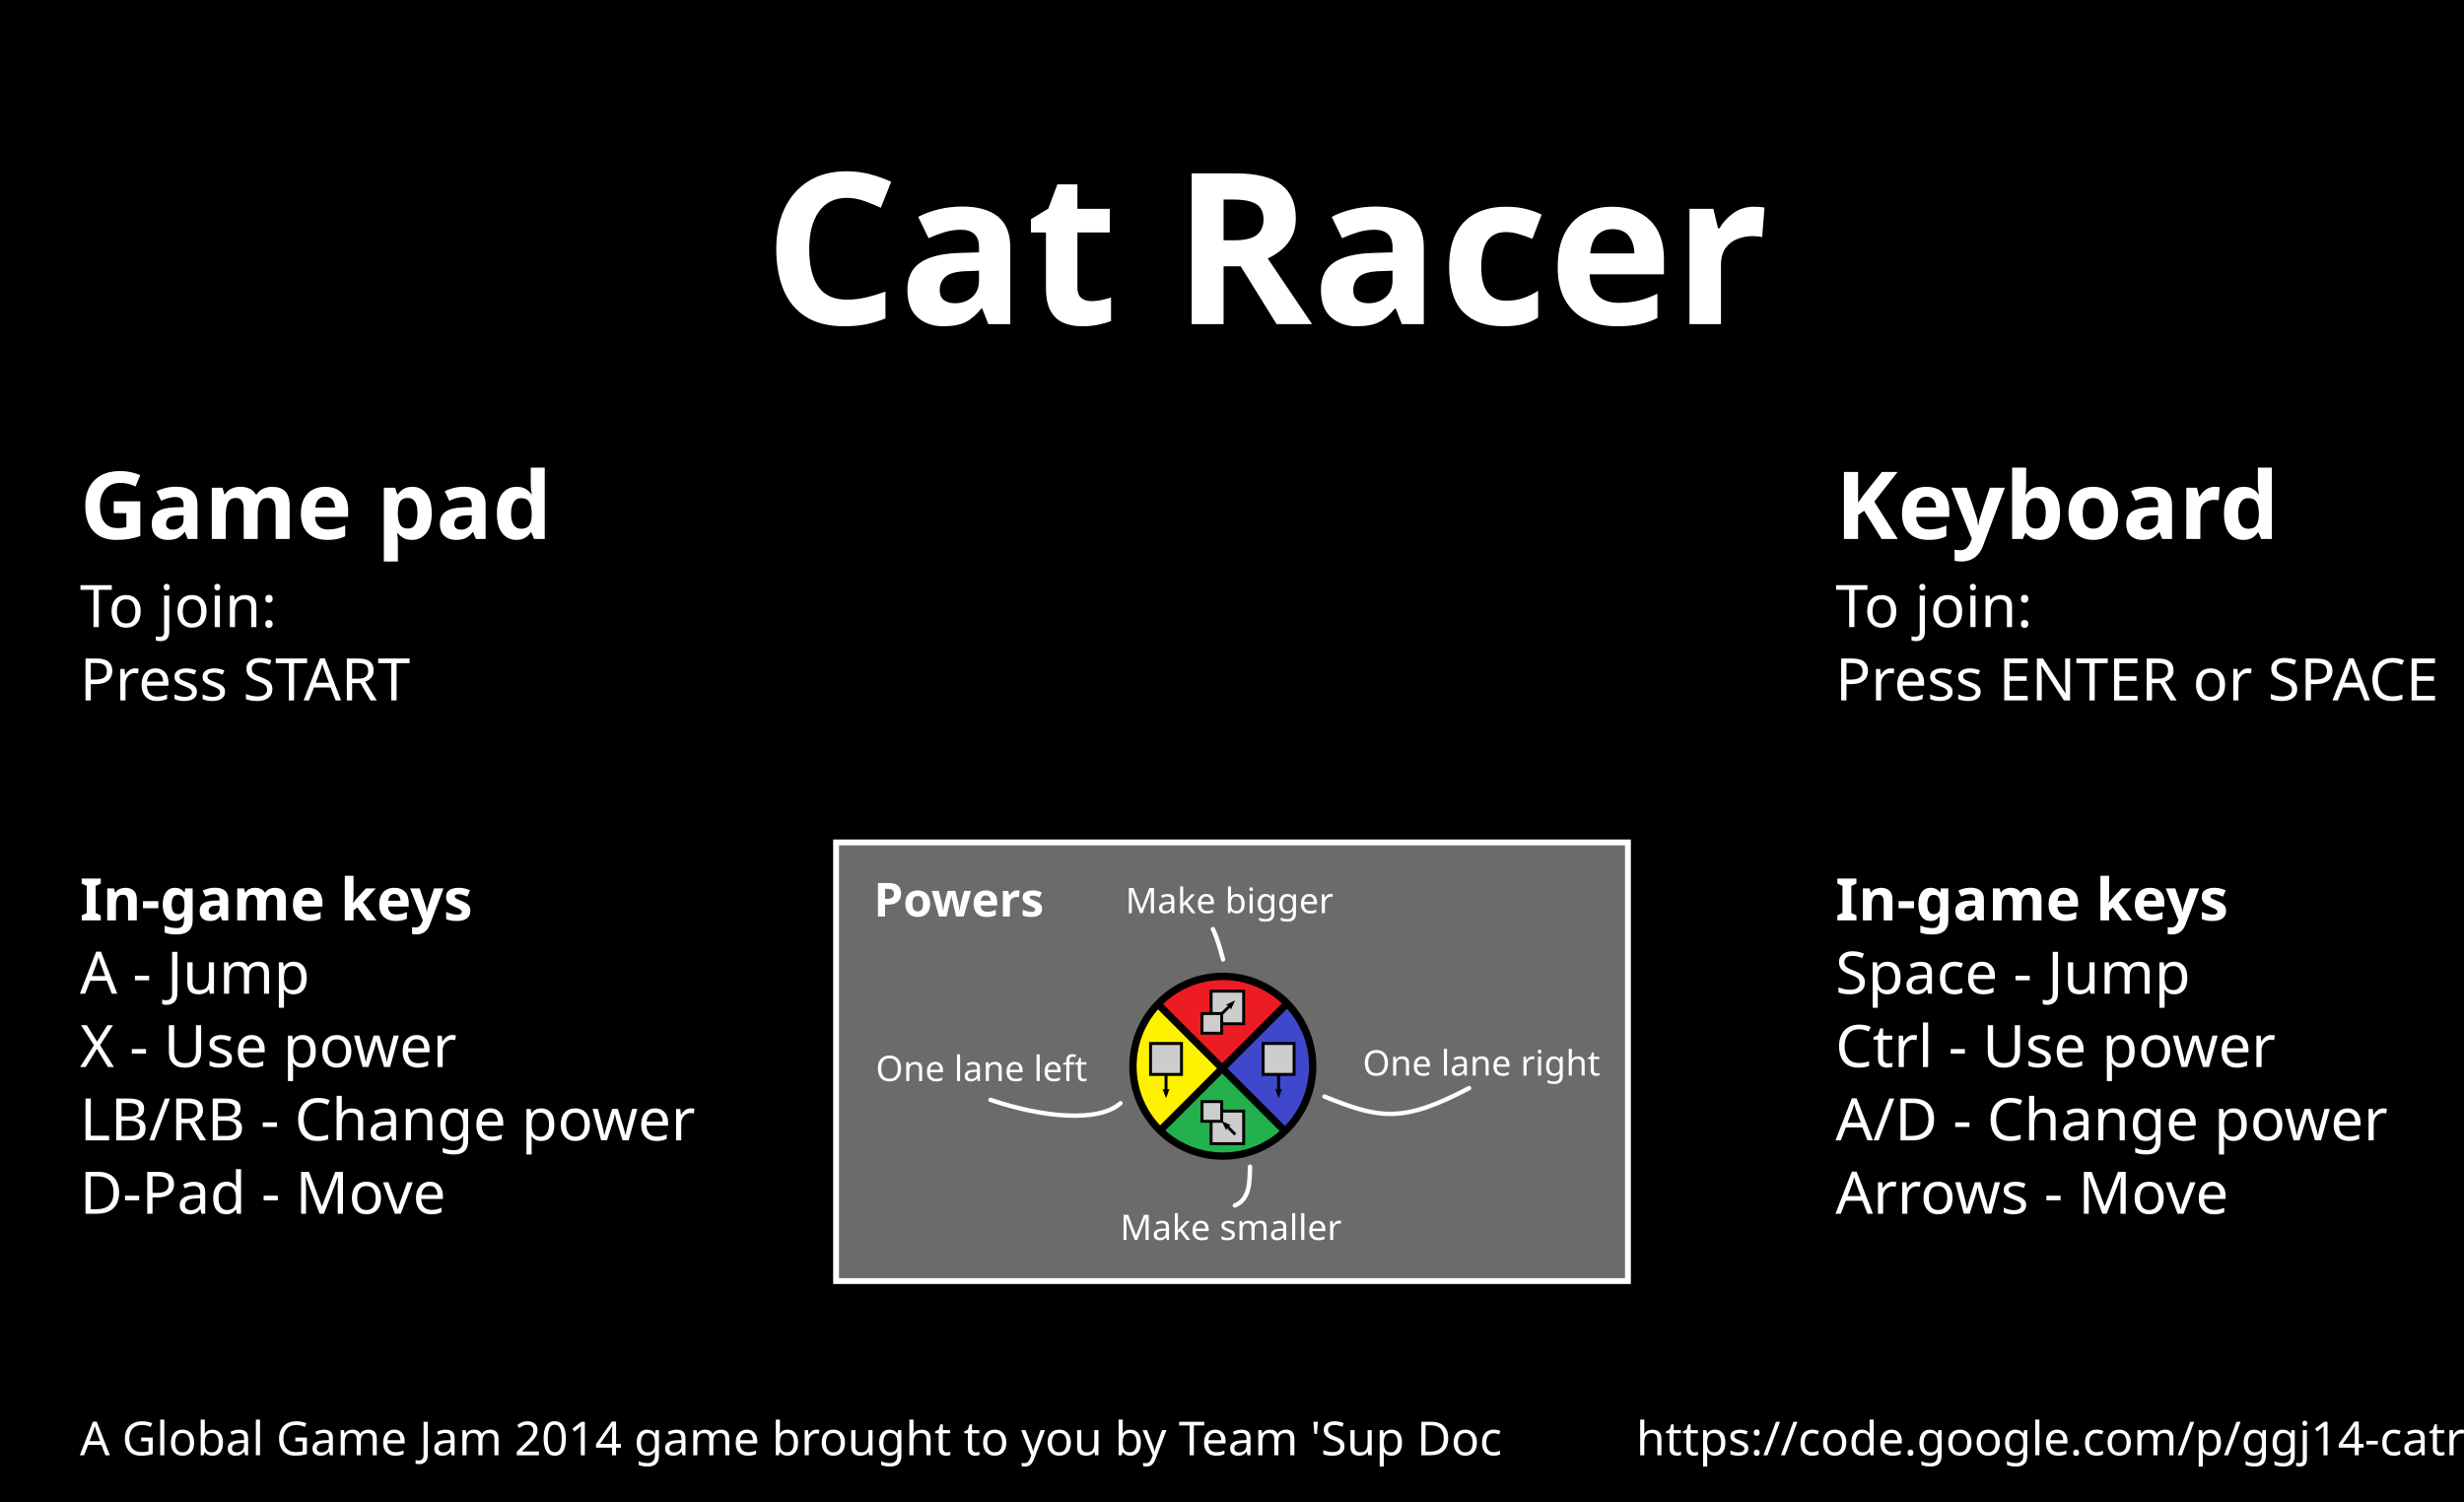
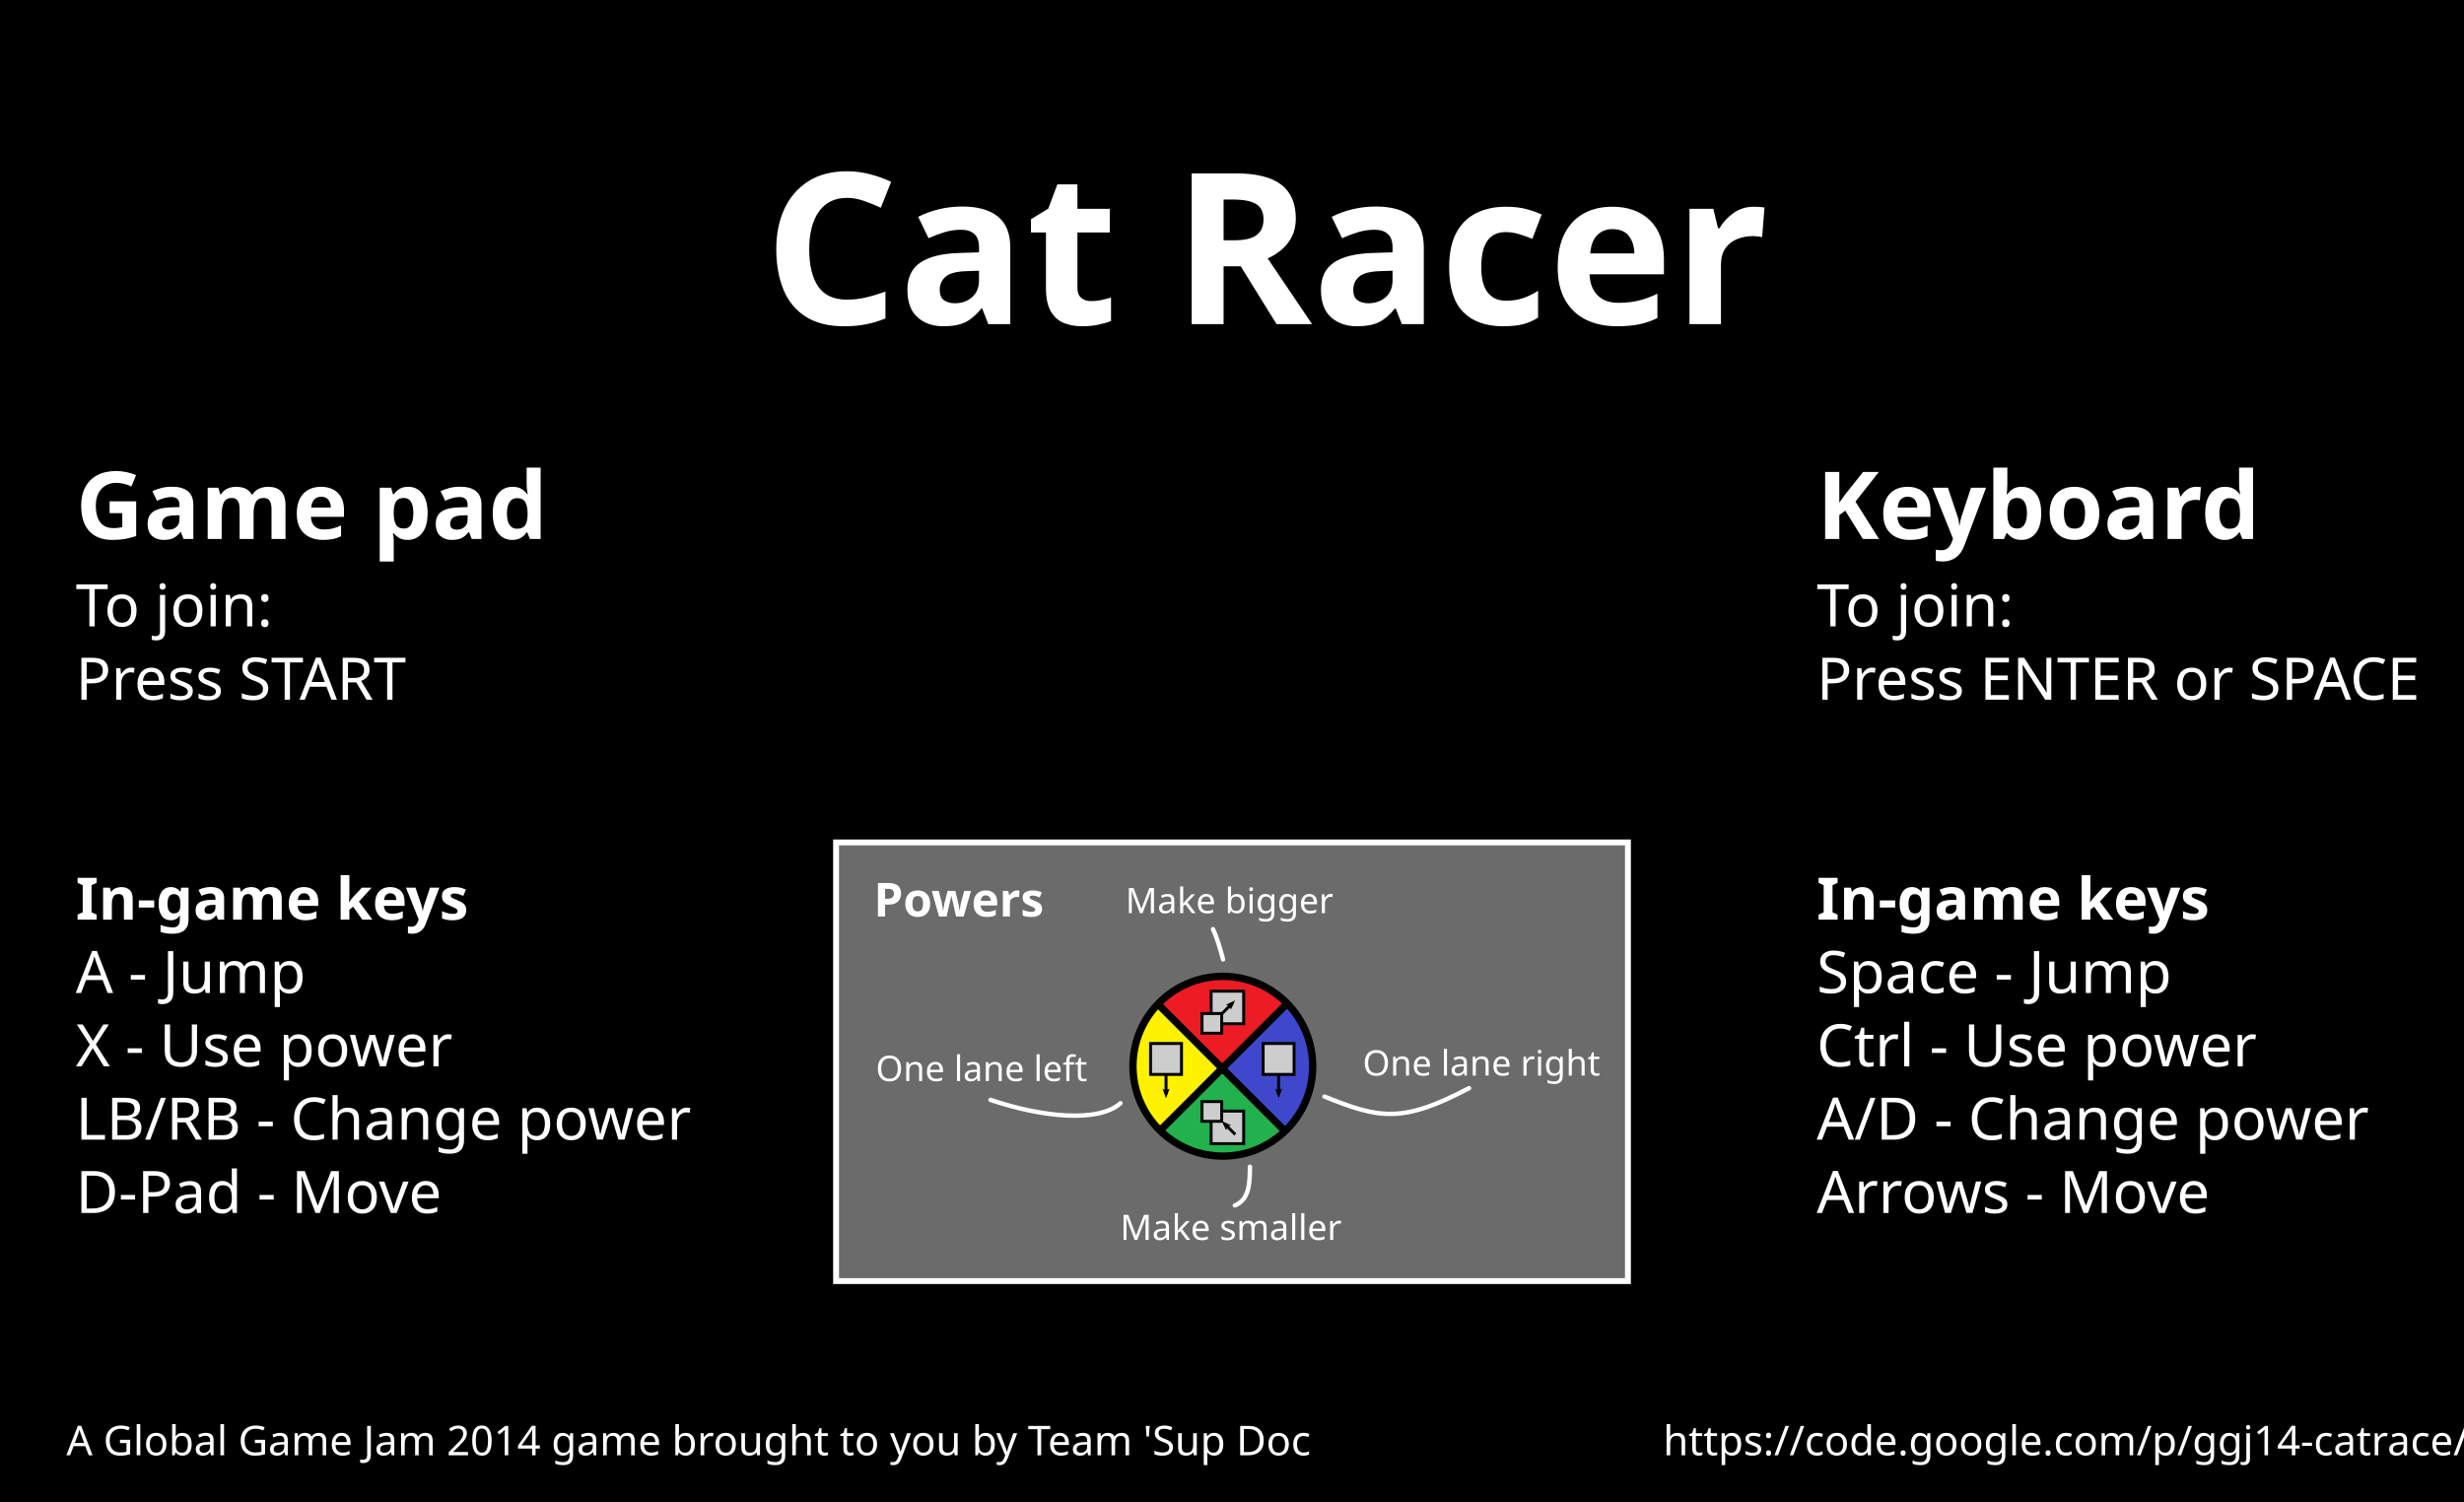
<svg xmlns="http://www.w3.org/2000/svg" width="1680" height="1024" id="svg2" version="1.1">
  <defs id="defs4">
    <clipPath clipPathUnits="userSpaceOnUse" id="clipPath3879">
      <path style="fill:#ffffff;fill-opacity:1" id="path3881" d="m 891.987,528.77 a 63.068,63.068 0 1 1 -126.137,0 63.068,63.068 0 1 1 126.137,0 z" transform="translate(0,28.36217)" />
    </clipPath>
    <marker orient="auto" refY="0" refX="0" id="Arrow2Send" style="overflow:visible">
      <path id="path3834" style="fill-rule:evenodd;stroke-width:0.625;stroke-linejoin:round" d="M 8.719,4.034 -2.207,0.016 8.719,-4.002 c -1.745,2.372 -1.735,5.617 -6e-7,8.035 z" transform="matrix(-0.3,0,0,-0.3,0.69,0)" />
    </marker>
    <marker orient="auto" refY="0" refX="0" id="marker5761" style="overflow:visible">
      <path id="path5763" style="fill-rule:evenodd;stroke-width:0.625;stroke-linejoin:round" d="M 8.719,4.034 -2.207,0.016 8.719,-4.002 c -1.745,2.372 -1.735,5.617 -6e-7,8.035 z" transform="matrix(-0.3,0,0,-0.3,0.69,0)" />
    </marker>
    <marker orient="auto" refY="0" refX="0" id="Arrow2Sstart" style="overflow:visible">
      <path id="path3831" style="fill-rule:evenodd;stroke-width:0.625;stroke-linejoin:round" d="M 8.719,4.034 -2.207,0.016 8.719,-4.002 c -1.745,2.372 -1.735,5.617 -6e-7,8.035 z" transform="matrix(0.3,0,0,0.3,-0.69,0)" />
    </marker>
    <marker orient="auto" refY="0" refX="0" id="Arrow2Send-8-6" style="overflow:visible">
      <path id="path3834-8-14" style="fill-rule:evenodd;stroke-width:0.625;stroke-linejoin:round" d="M 8.719,4.034 -2.207,0.016 8.719,-4.002 c -1.745,2.372 -1.735,5.617 -6e-7,8.035 z" transform="matrix(-0.3,0,0,-0.3,0.69,0)" />
    </marker>
  </defs>
  <g id="layer3" style="display:inline">
    <rect transform="translate(0,-28.36217)" style="fill:#000000;fill-opacity:1;fill-rule:evenodd;stroke:#000000;stroke-width:1px;stroke-linecap:butt;stroke-linejoin:miter;stroke-opacity:1" id="rect2996" width="1680" height="1024" x="0" y="28.362" />
  </g>
  <g id="layer1" transform="translate(0,-28.36217)">
-     <text xml:space="preserve" style="font-size:40px;font-style:normal;font-variant:normal;font-weight:normal;font-stretch:normal;line-height:125%;letter-spacing:0px;word-spacing:0px;fill:#000000;fill-opacity:1;stroke:none;font-family:Miramonte;-inkscape-font-specification:Miramonte" x="520.922" y="249.386" id="text3766">
-       <tspan id="tspan3768" x="520.922" y="249.386" style="font-size:144px;font-weight:bold;fill:#ffffff;fill-opacity:1;-inkscape-font-specification:Miramonte Bold">Cat Racer</tspan>
+     <text xml:space="preserve" style="font-size:40px;font-style:normal;font-variant:normal;font-weight:bold;font-stretch:normal;line-height:125%;letter-spacing:0px;word-spacing:0px;fill:#000000;fill-opacity:1;stroke:none;font-family:Lao UI;-inkscape-font-specification:Lao UI Bold" x="520.922" y="249.386" id="text3766">
+       <tspan id="tspan3768" x="520.922" y="249.386" style="font-size:144px;font-weight:bold;fill:#ffffff;fill-opacity:1;-inkscape-font-specification:Lao UI Bold;font-family:Lao UI;font-style:normal;font-stretch:normal;font-variant:normal">Cat Racer</tspan>
    </text>
-     <text xml:space="preserve" style="font-size:40px;font-style:normal;font-variant:normal;font-weight:normal;font-stretch:normal;line-height:125%;letter-spacing:0px;word-spacing:0px;fill:#000000;fill-opacity:1;stroke:none;font-family:Miramonte;-inkscape-font-specification:Miramonte" x="54.432" y="395.856" id="text3770">
-       <tspan x="54.432" y="395.856" style="font-size:64px;font-weight:bold;fill:#ffffff;fill-opacity:1;-inkscape-font-specification:Miramonte Bold" id="tspan3782">Game pad</tspan>
-       <tspan x="54.432" y="455.929" style="fill:#ffffff;fill-opacity:1" id="tspan3774">To join:</tspan>
-       <tspan x="54.432" y="505.929" style="fill:#ffffff;fill-opacity:1" id="tspan3786">Press START</tspan>
-       <tspan x="54.432" y="555.929" style="fill:#ffffff;fill-opacity:1" id="tspan6469" />
-       <tspan x="54.432" y="605.929" style="fill:#ffffff;fill-opacity:1" id="tspan3776" />
-       <tspan x="54.432" y="655.929" style="font-weight:bold;fill:#ffffff;fill-opacity:1" id="tspan3778">In-game keys</tspan>
-       <tspan x="54.432" y="705.929" style="fill:#ffffff;fill-opacity:1" id="tspan3780">A - Jump</tspan>
-       <tspan x="54.432" y="755.929" style="fill:#ffffff;fill-opacity:1" id="tspan3788">X - Use power</tspan>
-       <tspan x="54.432" y="805.929" style="fill:#ffffff;fill-opacity:1" id="tspan3790">LB/RB - Change power</tspan>
-       <tspan x="54.432" y="855.929" style="fill:#ffffff;fill-opacity:1" id="tspan3792">D-Pad - Move</tspan>
-     </text>
-     <text xml:space="preserve" style="font-size:40px;font-style:normal;font-variant:normal;font-weight:normal;font-stretch:normal;line-height:125%;letter-spacing:0px;word-spacing:0px;fill:#000000;fill-opacity:1;stroke:none;font-family:Miramonte;-inkscape-font-specification:Miramonte" x="1251.466" y="395.856" id="text3770-1">
-       <tspan x="1251.466" y="395.856" style="font-size:64px;font-weight:bold;fill:#ffffff;fill-opacity:1;-inkscape-font-specification:Miramonte Bold" id="tspan3782-7">Keyboard</tspan>
-       <tspan x="1251.466" y="455.929" style="fill:#ffffff;fill-opacity:1" id="tspan3774-4">To join:</tspan>
-       <tspan x="1251.466" y="505.929" style="fill:#ffffff;fill-opacity:1" id="tspan3786-0">Press ENTER or SPACE</tspan>
-       <tspan x="1251.466" y="555.929" style="fill:#ffffff;fill-opacity:1" id="tspan3776-9" />
-       <tspan x="1251.466" y="605.929" style="fill:#ffffff;fill-opacity:1" id="tspan6471" />
-       <tspan x="1251.466" y="655.929" style="font-weight:bold;fill:#ffffff;fill-opacity:1" id="tspan3778-4">In-game keys</tspan>
-       <tspan x="1251.466" y="705.929" style="fill:#ffffff;fill-opacity:1" id="tspan3780-8">Space - Jump</tspan>
-       <tspan x="1251.466" y="755.929" style="fill:#ffffff;fill-opacity:1" id="tspan3788-8">Ctrl - Use power</tspan>
-       <tspan x="1251.466" y="805.929" style="fill:#ffffff;fill-opacity:1" id="tspan3790-2">A/D - Change power</tspan>
-       <tspan x="1251.466" y="855.929" style="fill:#ffffff;fill-opacity:1" id="tspan3792-4">Arrows - Move</tspan>
-     </text>
-     <text xml:space="preserve" style="font-size:40px;font-style:normal;font-variant:normal;font-weight:normal;font-stretch:normal;line-height:125%;letter-spacing:0px;word-spacing:0px;fill:#000000;fill-opacity:1;stroke:none;font-family:Miramonte;-inkscape-font-specification:Miramonte" x="54.432" y="1020.619" id="text3839">
-       <tspan id="tspan3841" x="54.432" y="1020.619" style="font-size:32px;fill:#ffffff;fill-opacity:1">A Global Game Jam 2014 game brought to you by Team 'Sup Doc           https://code.google.com/p/ggj14-catrace/</tspan>
+     <g id="g4088">
+       <text id="text3770" y="395.856" x="51.62" style="font-size:40px;font-style:normal;font-variant:normal;font-weight:normal;font-stretch:normal;line-height:125%;letter-spacing:0px;word-spacing:0px;fill:#000000;fill-opacity:1;stroke:none;font-family:Miramonte;-inkscape-font-specification:Miramonte" xml:space="preserve">
+         <tspan id="tspan3782" style="font-size:64px;font-style:normal;font-variant:normal;font-weight:bold;font-stretch:normal;fill:#ffffff;fill-opacity:1;font-family:Lao UI;-inkscape-font-specification:Lao UI Bold" y="395.856" x="51.62">Game pad</tspan>
+         <tspan id="tspan3774" style="font-style:normal;font-variant:normal;font-weight:normal;font-stretch:normal;fill:#ffffff;fill-opacity:1;font-family:Lao UI;-inkscape-font-specification:Lao UI Bold" y="455.436" x="51.62">To join:</tspan>
+         <tspan id="tspan3786" style="font-style:normal;font-variant:normal;font-weight:normal;font-stretch:normal;fill:#ffffff;fill-opacity:1;font-family:Lao UI;-inkscape-font-specification:Lao UI Bold" y="505.436" x="51.62">Press START</tspan>
+         <tspan id="tspan6469" style="font-style:normal;font-variant:normal;font-weight:bold;font-stretch:normal;fill:#ffffff;fill-opacity:1;font-family:Lao UI;-inkscape-font-specification:Lao UI Bold" y="555.436" x="51.62" />
+         <tspan id="tspan3776" style="font-style:normal;font-variant:normal;font-weight:bold;font-stretch:normal;fill:#ffffff;fill-opacity:1;font-family:Lao UI;-inkscape-font-specification:Lao UI Bold" y="605.436" x="51.62" />
+         <tspan id="tspan3778" style="font-style:normal;font-variant:normal;font-weight:bold;font-stretch:normal;fill:#ffffff;fill-opacity:1;font-family:Lao UI;-inkscape-font-specification:Lao UI Bold" y="655.436" x="51.62">In-game keys</tspan>
+         <tspan id="tspan3780" style="font-style:normal;font-variant:normal;font-weight:normal;font-stretch:normal;fill:#ffffff;fill-opacity:1;font-family:Lao UI;-inkscape-font-specification:Lao UI Bold" y="705.436" x="51.62">A - Jump</tspan>
+         <tspan id="tspan3788" style="font-style:normal;font-variant:normal;font-weight:normal;font-stretch:normal;fill:#ffffff;fill-opacity:1;font-family:Lao UI;-inkscape-font-specification:Lao UI Bold" y="755.436" x="51.62">X - Use power</tspan>
+         <tspan id="tspan3790" style="font-style:normal;font-variant:normal;font-weight:normal;font-stretch:normal;fill:#ffffff;fill-opacity:1;font-family:Lao UI;-inkscape-font-specification:Lao UI Bold" y="805.436" x="51.62">LB/RB - Change power</tspan>
+         <tspan id="tspan3792" style="font-style:normal;font-variant:normal;font-weight:normal;font-stretch:normal;fill:#ffffff;fill-opacity:1;font-family:Lao UI;-inkscape-font-specification:Lao UI Bold" y="855.436" x="51.62">D-Pad - Move</tspan>
+       </text>
+       <text id="text3770-1" y="395.856" x="1238.654" style="font-size:40px;font-style:normal;font-variant:normal;font-weight:normal;font-stretch:normal;line-height:125%;letter-spacing:0px;word-spacing:0px;fill:#000000;fill-opacity:1;stroke:none;font-family:Miramonte;-inkscape-font-specification:Miramonte" xml:space="preserve">
+         <tspan id="tspan3782-7" style="font-size:64px;font-style:normal;font-variant:normal;font-weight:bold;font-stretch:normal;fill:#ffffff;fill-opacity:1;font-family:Lao UI;-inkscape-font-specification:Lao UI Bold" y="395.856" x="1238.654">Keyboard</tspan>
+         <tspan id="tspan3774-4" style="font-style:normal;font-variant:normal;font-weight:normal;font-stretch:normal;fill:#ffffff;fill-opacity:1;font-family:Lao UI;-inkscape-font-specification:Lao UI Bold" y="455.436" x="1238.654">To join:</tspan>
+         <tspan id="tspan3786-0" style="font-style:normal;font-variant:normal;font-weight:normal;font-stretch:normal;fill:#ffffff;fill-opacity:1;font-family:Lao UI;-inkscape-font-specification:Lao UI Bold" y="505.436" x="1238.654">Press ENTER or SPACE</tspan>
+         <tspan id="tspan3776-9" style="font-style:normal;font-variant:normal;font-weight:bold;font-stretch:normal;fill:#ffffff;fill-opacity:1;font-family:Lao UI;-inkscape-font-specification:Lao UI Bold" y="555.436" x="1238.654" />
+         <tspan id="tspan6471" style="font-style:normal;font-variant:normal;font-weight:bold;font-stretch:normal;fill:#ffffff;fill-opacity:1;font-family:Lao UI;-inkscape-font-specification:Lao UI Bold" y="605.436" x="1238.654" />
+         <tspan id="tspan3778-4" style="font-style:normal;font-variant:normal;font-weight:bold;font-stretch:normal;fill:#ffffff;fill-opacity:1;font-family:Lao UI;-inkscape-font-specification:Lao UI Bold" y="655.436" x="1238.654">In-game keys</tspan>
+         <tspan id="tspan3780-8" style="font-style:normal;font-variant:normal;font-weight:normal;font-stretch:normal;fill:#ffffff;fill-opacity:1;font-family:Lao UI;-inkscape-font-specification:Lao UI Bold" y="705.436" x="1238.654">Space - Jump</tspan>
+         <tspan id="tspan3788-8" style="font-style:normal;font-variant:normal;font-weight:normal;font-stretch:normal;fill:#ffffff;fill-opacity:1;font-family:Lao UI;-inkscape-font-specification:Lao UI Bold" y="755.436" x="1238.654">Ctrl - Use power</tspan>
+         <tspan id="tspan3790-2" style="font-style:normal;font-variant:normal;font-weight:normal;font-stretch:normal;fill:#ffffff;fill-opacity:1;font-family:Lao UI;-inkscape-font-specification:Lao UI Bold" y="805.436" x="1238.654">A/D - Change power</tspan>
+         <tspan id="tspan3792-4" style="font-style:normal;font-variant:normal;font-weight:normal;font-stretch:normal;fill:#ffffff;fill-opacity:1;font-family:Lao UI;-inkscape-font-specification:Lao UI Bold" y="855.436" x="1238.654">Arrows - Move</tspan>
+       </text>
+     </g>
+     <text xml:space="preserve" style="font-size:40px;font-style:normal;font-variant:normal;font-weight:normal;font-stretch:normal;line-height:125%;letter-spacing:0px;word-spacing:0px;fill:#000000;fill-opacity:1;stroke:none;font-family:Miramonte;-inkscape-font-specification:Miramonte" x="45.261" y="1020.619" id="text3839">
+       <tspan id="tspan3841" x="45.261" y="1020.619" style="font-size:28px;font-style:normal;font-variant:normal;font-weight:normal;font-stretch:normal;fill:#ffffff;fill-opacity:1;font-family:Lao UI;-inkscape-font-specification:Lao UI">A Global Game Jam 2014 game brought to you by Team 'Sup Doc                                 https://code.google.com/p/ggj14-catrace/</tspan>
    </text>
  </g>
  <g id="layer2">
    <rect style="fill:#b7b7b7;fill-opacity:0.585;stroke:#ffffff;stroke-width:4;stroke-miterlimit:4;stroke-opacity:1;stroke-dasharray:none" id="rect5859" width="539.913" height="299.102" x="570.043" y="574.394" />
    <text xml:space="preserve" style="font-size:24px;font-style:normal;font-variant:normal;font-weight:normal;font-stretch:normal;text-align:start;line-height:125%;letter-spacing:0px;word-spacing:0px;writing-mode:lr-tb;text-anchor:start;fill:#000000;fill-opacity:1;stroke:none;font-family:Miramonte;-inkscape-font-specification:Miramonte" x="597.095" y="737.115" id="text3894">
-       <tspan id="tspan3896" x="597.095" y="737.115" style="font-size:24px;font-style:normal;font-variant:normal;font-weight:normal;font-stretch:normal;text-align:start;line-height:125%;writing-mode:lr-tb;text-anchor:start;fill:#ffffff;fill-opacity:1;font-family:Miramonte;-inkscape-font-specification:Miramonte">One lane left</tspan>
+       <tspan id="tspan3896" x="597.095" y="737.115" style="font-size:24px;font-style:normal;font-variant:normal;font-weight:normal;font-stretch:normal;text-align:start;line-height:125%;writing-mode:lr-tb;text-anchor:start;fill:#ffffff;fill-opacity:1;font-family:Lao UI;-inkscape-font-specification:Lao UI">One lane left</tspan>
    </text>
    <text xml:space="preserve" style="font-size:24px;font-style:normal;font-variant:normal;font-weight:normal;font-stretch:normal;text-align:start;line-height:125%;letter-spacing:0px;word-spacing:0px;writing-mode:lr-tb;text-anchor:start;fill:#000000;fill-opacity:1;stroke:none;font-family:Miramonte;-inkscape-font-specification:Miramonte" x="929.08" y="733.365" id="text3898">
-       <tspan id="tspan3900" x="929.08" y="733.365" style="font-size:24px;font-style:normal;font-variant:normal;font-weight:normal;font-stretch:normal;text-align:start;line-height:125%;writing-mode:lr-tb;text-anchor:start;fill:#ffffff;fill-opacity:1;font-family:Miramonte;-inkscape-font-specification:Miramonte">One lane right</tspan>
+       <tspan id="tspan3900" x="929.08" y="733.365" style="font-size:24px;font-style:normal;font-variant:normal;font-weight:normal;font-stretch:normal;text-align:start;line-height:125%;writing-mode:lr-tb;text-anchor:start;fill:#ffffff;fill-opacity:1;font-family:Lao UI;-inkscape-font-specification:Lao UI">One lane right</tspan>
    </text>
    <text xml:space="preserve" style="font-size:24px;font-style:normal;font-variant:normal;font-weight:normal;font-stretch:normal;text-align:start;line-height:125%;letter-spacing:0px;word-spacing:0px;writing-mode:lr-tb;text-anchor:start;fill:#000000;fill-opacity:1;stroke:none;font-family:Miramonte;-inkscape-font-specification:Miramonte" x="763.738" y="845.436" id="text3902">
-       <tspan id="tspan3904" x="763.738" y="845.436" style="font-size:24px;font-style:normal;font-variant:normal;font-weight:normal;font-stretch:normal;text-align:start;line-height:125%;writing-mode:lr-tb;text-anchor:start;fill:#ffffff;fill-opacity:1;font-family:Miramonte;-inkscape-font-specification:Miramonte">Make smaller</tspan>
+       <tspan id="tspan3904" x="763.738" y="845.436" style="font-size:24px;font-style:normal;font-variant:normal;font-weight:normal;font-stretch:normal;text-align:start;line-height:125%;writing-mode:lr-tb;text-anchor:start;fill:#ffffff;fill-opacity:1;font-family:Lao UI;-inkscape-font-specification:Lao UI">Make smaller</tspan>
    </text>
    <text xml:space="preserve" style="font-size:24px;font-style:normal;font-variant:normal;font-weight:normal;font-stretch:normal;text-align:start;line-height:125%;letter-spacing:0px;word-spacing:0px;writing-mode:lr-tb;text-anchor:start;fill:#000000;fill-opacity:1;stroke:none;font-family:Miramonte;-inkscape-font-specification:Miramonte" x="767.371" y="622.629" id="text3906">
-       <tspan id="tspan3908" x="767.371" y="622.629" style="font-size:24px;font-style:normal;font-variant:normal;font-weight:normal;font-stretch:normal;text-align:start;line-height:125%;writing-mode:lr-tb;text-anchor:start;fill:#ffffff;fill-opacity:1;font-family:Miramonte;-inkscape-font-specification:Miramonte">Make bigger</tspan>
+       <tspan id="tspan3908" x="767.371" y="622.629" style="font-size:24px;font-style:normal;font-variant:normal;font-weight:normal;font-stretch:normal;text-align:start;line-height:125%;writing-mode:lr-tb;text-anchor:start;fill:#ffffff;fill-opacity:1;font-family:Lao UI;-inkscape-font-specification:Lao UI">Make bigger</tspan>
    </text>
    <path style="fill:none;stroke:#ffffff;stroke-width:3;stroke-linecap:round;stroke-linejoin:miter;stroke-miterlimit:4;stroke-opacity:1;stroke-dasharray:none" d="m 763.955,752.233 c -15.008,13.384 -53.352,9.643 -88.616,-2.293" id="path3922" />
    <path style="fill:none;stroke:#ffffff;stroke-width:3;stroke-linecap:round;stroke-linejoin:miter;stroke-miterlimit:4;stroke-opacity:1;stroke-dasharray:none" d="m 827.024,633.536 c 3.055,6.603 4.978,13.643 6.88,20.641" id="path3924" />
    <path style="fill:none;stroke:#ffffff;stroke-width:3;stroke-linecap:round;stroke-linejoin:miter;stroke-miterlimit:4;stroke-opacity:1;stroke-dasharray:none" d="m 903.026,747.673 c 37.517,15.137 52.974,18.297 98.616,-5.733" id="path3926" />
    <path style="fill:none;stroke:#ffffff;stroke-width:3;stroke-linecap:round;stroke-linejoin:miter;stroke-miterlimit:4;stroke-opacity:1;stroke-dasharray:none" d="m 852.251,795.541 c -0.194,9.351 0.205,22.246 -10.32,26.374" id="path3928" />
-     <g transform="translate(494.356,590.3045)" id="g5725">
+     <g transform="translate(494.3559,590.3045)" id="g5725">
      <g id="g5666">
        <path style="fill:#fff200;fill-opacity:1;stroke:none" id="path2996-2" d="m 215.23,688.647 c -59.138,-59.138 -59.138,-155.019 0,-214.157 l 107.078,107.078 z" transform="matrix(0.4046692,0,0,0.4046692,208.9675,-98.64187)" />
        <path style="fill:#22b14c;fill-opacity:1;stroke:none" id="path2996-9" d="m 429.386,688.647 c -59.138,59.138 -155.019,59.138 -214.157,0 0,0 0,0 0,0 L 322.308,581.569 z" transform="matrix(0.4046692,0,0,0.4046692,208.9675,-98.64187)" />
        <path style="fill:#3f48cc;fill-opacity:1;stroke:none" id="path2996-8" d="m 429.386,474.49 c 59.138,59.138 59.138,155.019 10e-6,214.157 0,10e-6 0,10e-6 0,10e-6 L 322.308,581.569 z" transform="matrix(0.4046692,0,0,0.4046692,208.9675,-98.64187)" />
        <path style="fill:#ed1c24;fill-opacity:1;stroke:none" id="path2996-1" d="m 215.23,474.49 c 59.138,-59.138 155.019,-59.138 214.157,-1e-5 L 322.308,581.569 z" transform="matrix(0.4046692,0,0,0.4046692,208.9675,-98.64187)" />
        <path style="fill:none;stroke:#000000;stroke-width:12.356;stroke-linecap:round;stroke-miterlimit:4;stroke-opacity:1;stroke-dasharray:none" id="path2996" d="m 473.74,581.569 c 0,83.633 -67.798,151.432 -151.432,151.432 -83.633,0 -151.432,-67.798 -151.432,-151.432 0,-83.633 67.798,-151.432 151.432,-151.432 83.633,0 151.432,67.798 151.432,151.432 z" transform="matrix(0.4046692,0,0,0.4046692,208.9675,-98.64187)" />
        <path style="fill:none;stroke:#000000;stroke-width:5;stroke-linecap:butt;stroke-linejoin:miter;stroke-miterlimit:4;stroke-opacity:1;stroke-dasharray:none" d="m 295.284,94.497 86.555,86.555" id="path3766" />
        <path style="fill:none;stroke:#000000;stroke-width:5;stroke-linecap:butt;stroke-linejoin:miter;stroke-miterlimit:4;stroke-opacity:1;stroke-dasharray:none" d="M 382.648,94.497 296.093,181.051" id="path3766-1" />
      </g>
      <g id="g4241">
        <rect style="fill:#cdcdcd;fill-opacity:1;stroke:#000000;stroke-width:2;stroke-linecap:round;stroke-miterlimit:4;stroke-opacity:1;stroke-dasharray:none" id="rect3793" width="21.095" height="21.095" x="366.875" y="121.187" />
        <path style="fill:none;stroke:#000000;stroke-width:2;stroke-linecap:butt;stroke-linejoin:miter;stroke-miterlimit:4;stroke-opacity:1;stroke-dasharray:none;marker-end:url(#Arrow2Send)" d="m 377.423,142.626 0,13.185" id="path3795" />
      </g>
      <g id="g4303">
        <rect style="fill:#cdcdcd;fill-opacity:1;stroke:#000000;stroke-width:2;stroke-linecap:round;stroke-miterlimit:4;stroke-opacity:1;stroke-dasharray:none" id="rect3793-4" width="21.095" height="21.095" x="290.112" y="121.187" />
        <path style="fill:none;stroke:#000000;stroke-width:2;stroke-linecap:butt;stroke-linejoin:miter;stroke-miterlimit:4;stroke-opacity:1;stroke-dasharray:none;marker-end:url(#Arrow2Send)" d="m 300.659,142.626 0,13.185" id="path3795-5" />
      </g>
      <g transform="matrix(0.8811808,0,0,0.8811808,39.26398,20.81094)" id="g5146">
        <rect style="fill:#cdcdcd;fill-opacity:1;stroke:#000000;stroke-width:2.27;stroke-linecap:round;stroke-miterlimit:4;stroke-opacity:1;stroke-dasharray:none" id="rect3793-4-5-3" width="25.197" height="25.197" x="166.212" y="-356.716" transform="matrix(0,1,-1,0,0,0)" />
        <rect style="fill:#cdcdcd;fill-opacity:1;stroke:#000000;stroke-width:2.27;stroke-linecap:round;stroke-miterlimit:4;stroke-opacity:1;stroke-dasharray:none" id="rect3793-4-5-1-2" width="15.236" height="15.236" x="158.887" y="-339.723" transform="matrix(0,1,-1,0,0,0)" />
        <path style="fill:none;stroke:#000000;stroke-width:2.27;stroke-linecap:butt;stroke-linejoin:miter;stroke-miterlimit:4;stroke-opacity:1;stroke-dasharray:none;marker-start:url(#Arrow2Sstart);marker-end:none" d="m 342.016,176.122 8.204,8.204" id="path4332-2" />
      </g>
      <g id="g5654">
        <rect style="fill:#cdcdcd;fill-opacity:1;stroke:#000000;stroke-width:2;stroke-linecap:round;stroke-miterlimit:4;stroke-opacity:1;stroke-dasharray:none" id="rect3793-4-5-3-5" width="22.203" height="22.203" x="-107.724" y="-353.595" transform="matrix(0,-1,-1,0,0,0)" />
        <rect style="fill:#cdcdcd;fill-opacity:1;stroke:#000000;stroke-width:2;stroke-linecap:round;stroke-miterlimit:4;stroke-opacity:1;stroke-dasharray:none" id="rect3793-4-5-1-2-7" width="13.425" height="13.425" x="-114.178" y="-338.621" transform="matrix(0,-1,-1,0,0,0)" />
        <path style="fill:none;stroke:#000000;stroke-width:2;stroke-linecap:butt;stroke-linejoin:miter;stroke-miterlimit:4;stroke-opacity:1;stroke-dasharray:none;marker-start:none;marker-end:url(#Arrow2Send-8-6)" d="m 338.642,100.991 7.229,-7.229" id="path4332-2-6" />
      </g>
    </g>
    <text xml:space="preserve" style="font-size:40px;font-style:normal;font-variant:normal;font-weight:normal;font-stretch:normal;line-height:125%;letter-spacing:0px;word-spacing:0px;fill:#ffffff;fill-opacity:1;stroke:none;font-family:Miramonte;-inkscape-font-specification:Miramonte" x="595.724" y="624.923" id="text6465">
-       <tspan id="tspan6467" x="595.724" y="624.923" style="font-size:32px;font-weight:bold;fill:#ffffff;fill-opacity:1;-inkscape-font-specification:Miramonte Bold">Powers</tspan>
+       <tspan id="tspan6467" x="595.724" y="624.923" style="font-size:32px;font-style:normal;font-variant:normal;font-weight:bold;font-stretch:normal;fill:#ffffff;fill-opacity:1;font-family:Lao UI;-inkscape-font-specification:Lao UI Bold">Powers</tspan>
    </text>
  </g>
</svg>
